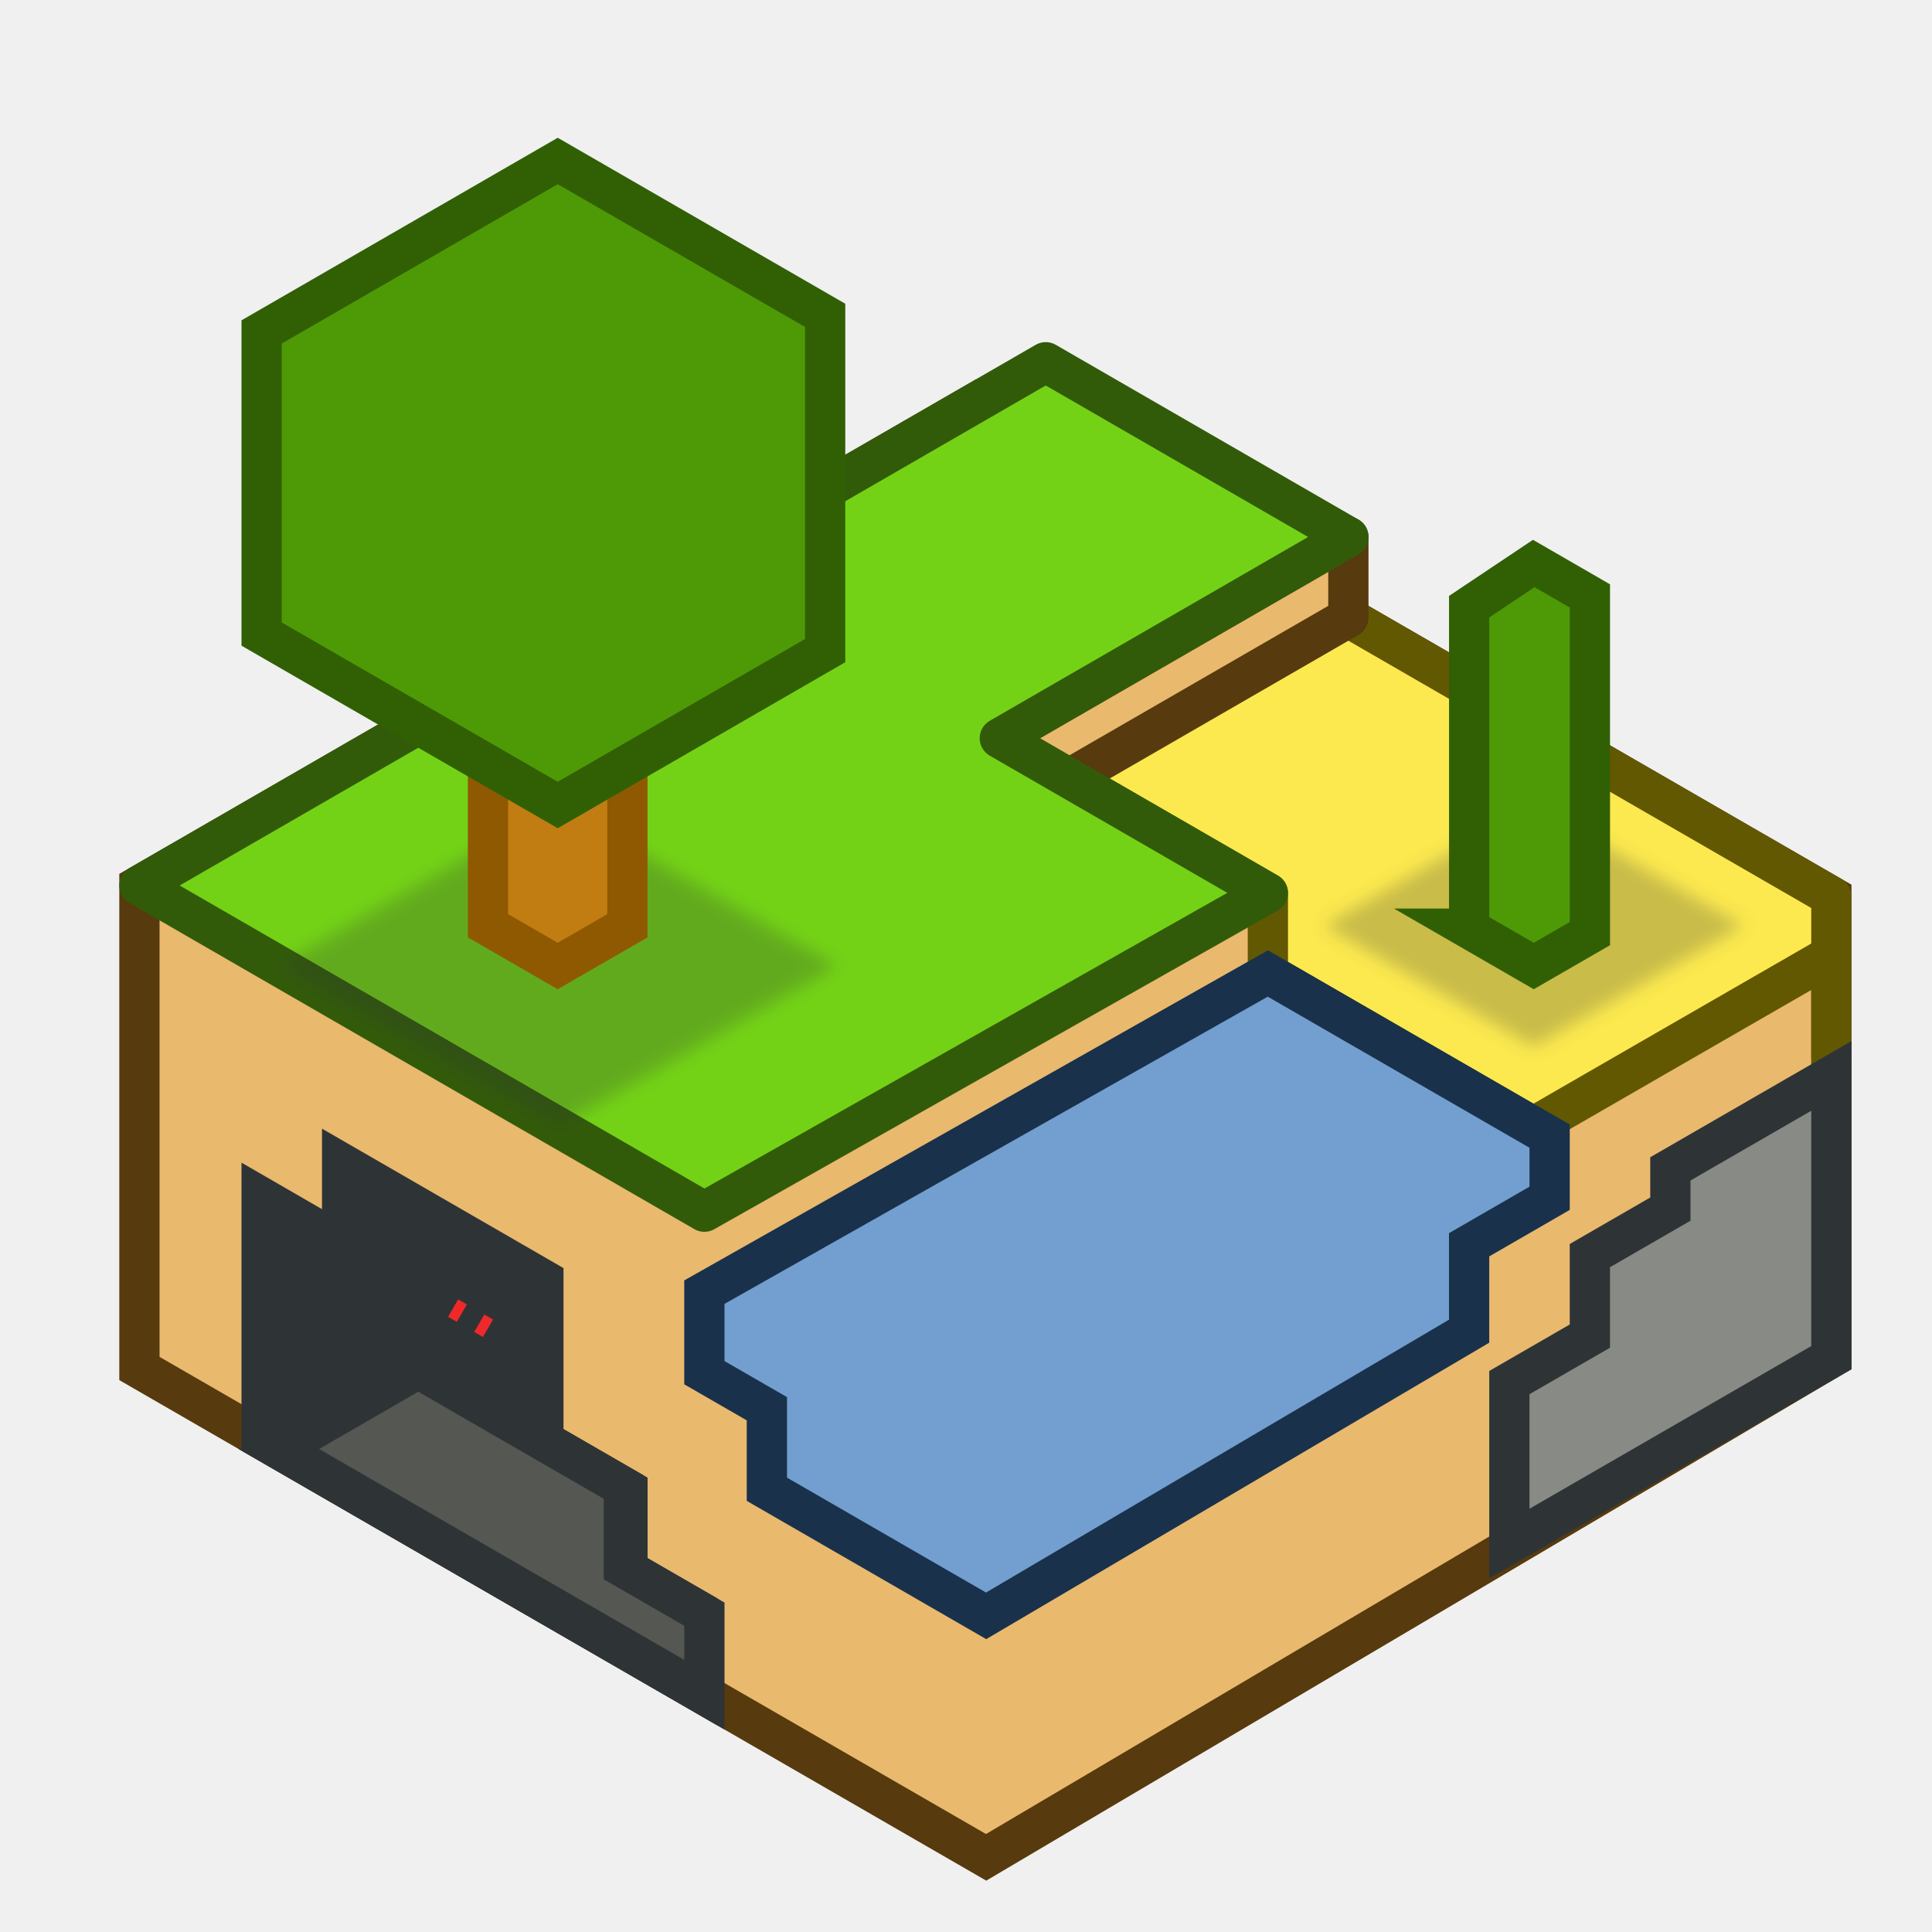
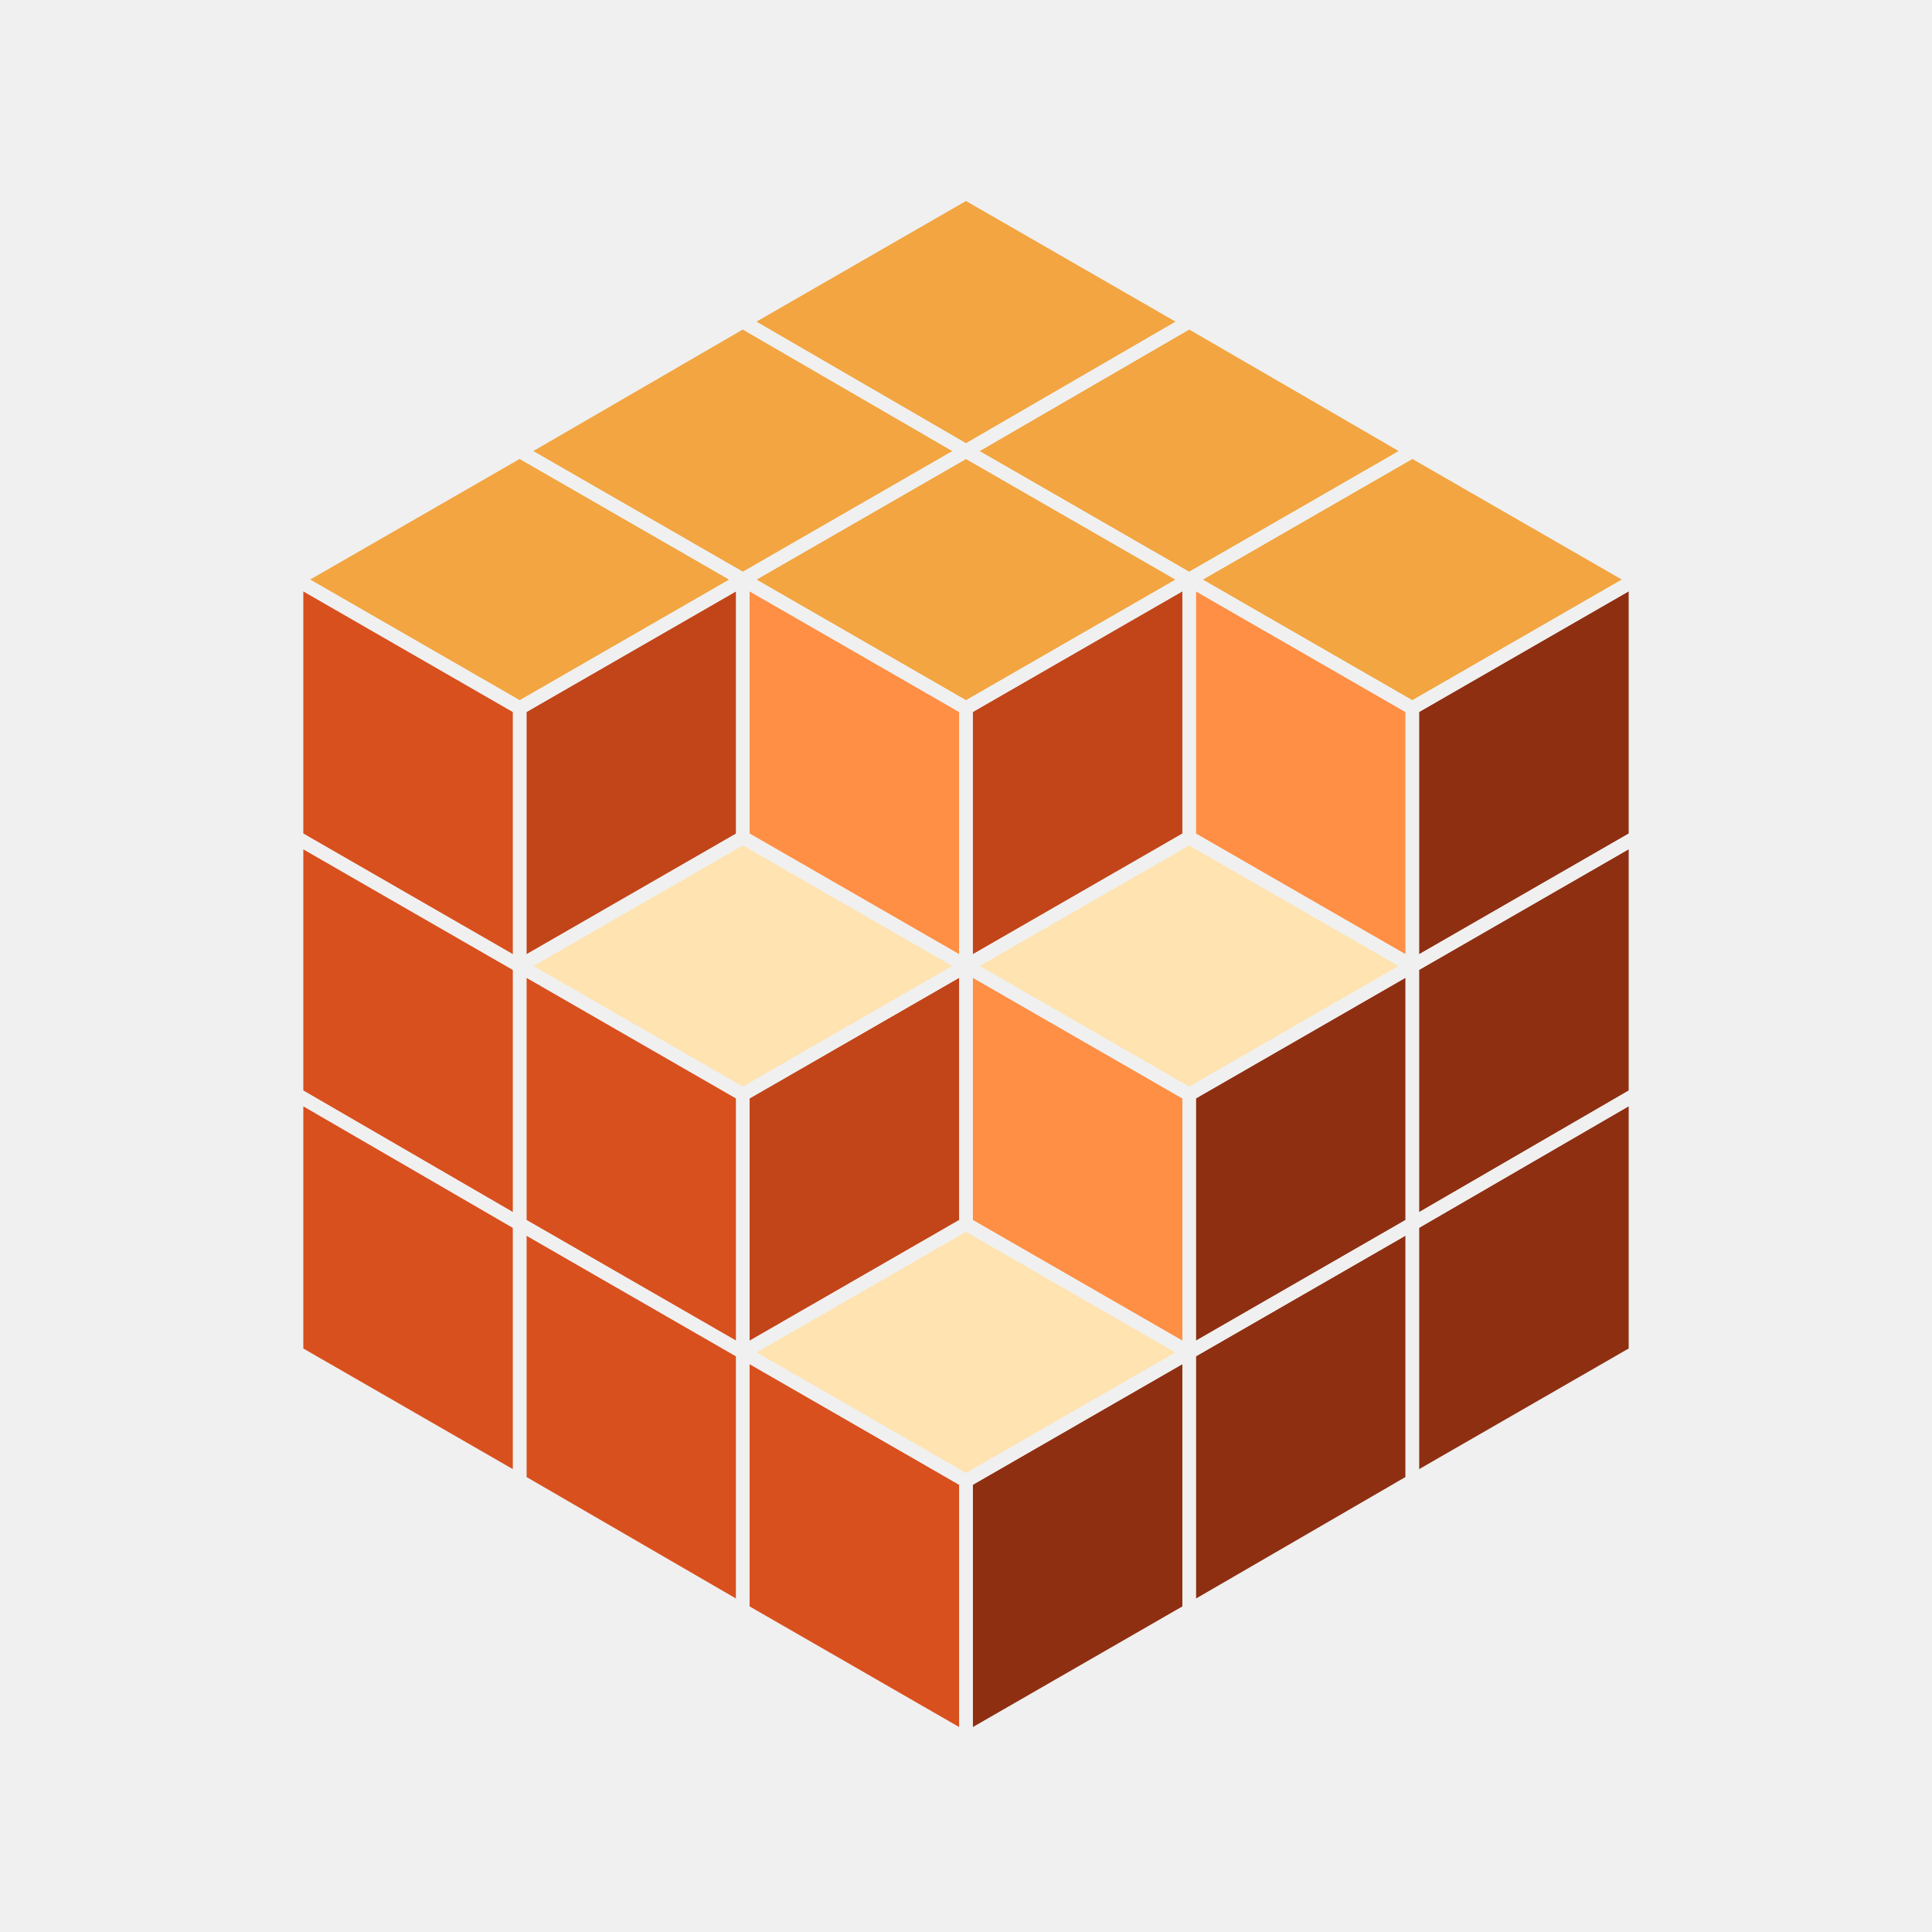
- <svg xmlns="http://www.w3.org/2000/svg" width="48px" height="48px" id="svg2856" version="1.1">
-   <defs id="defs2858">
-     <filter id="filter3864">
-       <feGaussianBlur stdDeviation="0.205" id="feGaussianBlur3866" />
-     </filter>
+ <svg xmlns="http://www.w3.org/2000/svg" viewBox="0 0 200 200" width="200" height="200" role="img" aria-label="CindrixCraft voxel cube mark">
+   <defs>
+     <mask id="seams" maskUnits="userSpaceOnUse" x="0" y="0" width="200" height="200">
+       <rect x="0" y="0" width="200" height="200" fill="#fff" />
+       <g fill="none" stroke="#000" stroke-width="1.4" stroke-linejoin="round">
+         <polygon points="169.3,140 146.2,153.3 146.2,126.7 169.3,113.3" />
+         <polygon points="30.7,140 53.8,153.3 53.8,126.7 30.7,113.3" />
+         <polygon points="100,20 123.1,33.3 100,46.7 76.9,33.3" />
+         <polygon points="146.2,153.3 123.1,166.7 123.1,140 146.2,126.7" />
+         <polygon points="169.3,113.3 146.2,126.7 146.2,100 169.3,86.7" />
+         <polygon points="53.8,153.3 76.9,166.7 76.9,140 53.8,126.7" />
+         <polygon points="30.7,113.3 53.8,126.7 53.8,100 30.7,86.7" />
+         <polygon points="76.9,33.3 100,46.7 76.9,60 53.8,46.7" />
+         <polygon points="123.1,33.3 146.2,46.7 123.1,60 100,46.7" />
+         <polygon points="100,126.7 123.1,140 100,153.3 76.9,140" />
+         <polygon points="76.9,166.7 100,180 100,153.3 76.9,140" />
+         <polygon points="123.1,166.7 100,180 100,153.3 123.1,140" />
+         <polygon points="123.1,86.7 146.2,100 123.1,113.3 100,100" />
+         <polygon points="100,126.7 123.1,140 123.1,113.3 100,100" />
+         <polygon points="146.2,126.7 123.1,140 123.1,113.3 146.2,100" />
+         <polygon points="76.9,86.7 100,100 76.9,113.3 53.8,100" />
+         <polygon points="53.8,126.7 76.9,140 76.9,113.3 53.8,100" />
+         <polygon points="100,126.7 76.9,140 76.9,113.3 100,100" />
+         <polygon points="146.2,46.7 169.3,60 146.2,73.3 123.1,60" />
+         <polygon points="123.1,86.7 146.2,100 146.2,73.3 123.1,60" />
+         <polygon points="169.3,86.7 146.2,100 146.2,73.3 169.3,60" />
+         <polygon points="100,46.7 123.1,60 100,73.3 76.9,60" />
+         <polygon points="76.9,86.7 100,100 100,73.3 76.9,60" />
+         <polygon points="123.1,86.7 100,100 100,73.3 123.1,60" />
+         <polygon points="53.8,46.7 76.9,60 53.8,73.3 30.7,60" />
+         <polygon points="30.7,86.7 53.8,100 53.8,73.3 30.7,60" />
+         <polygon points="76.9,86.7 53.8,100 53.8,73.3 76.9,60" />
+       </g>
+     </mask>
  </defs>
-   <g id="layer1">
-     <path style="fill:#e9b96e;fill-opacity:1;stroke:#573a0d;stroke-width:1;stroke-linecap:square;stroke-linejoin:miter;stroke-miterlimit:4;stroke-opacity:1;stroke-dasharray:none;stroke-dashoffset:0" d="M 6.1513775e-7,16 3.2110204e-7,28 21.036,40.145 l 21,-12.415 0,-11.461 L 20.785,4 6.1513775e-7,16 z" id="path3047" transform="translate(3.464101,6)" />
-     <path style="fill:#2e3436;fill-opacity:1;stroke:#2e3436;stroke-width:1;stroke-linecap:round;stroke-linejoin:miter;stroke-miterlimit:4;stroke-opacity:1;stroke-dasharray:none;stroke-dashoffset:0" d="m 8.5,30.907 -2,-1.155 0,6 L 17.321,42 l 0,-2 -1.732,-1 0,-2 L 13.5,35.794 l 0,-4 -5,-2.887 0,2 z" id="path3831" />
-     <path style="opacity:1;fill:#555753;fill-opacity:1;stroke:#2e3436;stroke-linejoin:miter" d="m 6.928,36 3.464,-2 3.464,2 1.644,0.949 0,2 2,1.155 0,2 L 6.928,36 z" id="path3870" />
-     <path style="fill:#fce94f;fill-opacity:1;stroke:#625802;stroke-width:1;stroke-linecap:round;stroke-linejoin:round;stroke-miterlimit:4;stroke-opacity:1;stroke-dasharray:none;stroke-dashoffset:0" d="M 25.981,19 31.5,22.187 l 0,2 L 38.094,28 41.562,26 45.5,23.731 l 0,2.539 0,-4 L 32.909,15 25.981,19 z" id="path3851" />
-     <path style="fill:#e9b96e;fill-opacity:1;stroke:#573a0d;stroke-width:1;stroke-linecap:round;stroke-linejoin:round;stroke-miterlimit:4;stroke-opacity:1;stroke-dasharray:none;stroke-dashoffset:0.5" d="m 24.84,18.341 8.66,-5 0,2 -8.66,5 0,-2 z" id="path5684" />
-     <path style="fill:#73d216;fill-opacity:1;stroke:#325b09;stroke-width:1;stroke-linecap:square;stroke-linejoin:round;stroke-miterlimit:4;stroke-opacity:1;stroke-dasharray:none;stroke-dashoffset:0" d="M 25.981,5 3.464,18 17.5,26.104 31.5,18.187 24.84,14.341 33.5,9.341 25.981,5 z" id="path3821" transform="translate(0,4)" />
-     <path style="fill:#729fcf;fill-opacity:1;stroke:#19314b;stroke-width:1;stroke-linecap:round;stroke-linejoin:miter;stroke-miterlimit:4;stroke-opacity:1;stroke-dasharray:none;stroke-dashoffset:0" d="m 17.5,28.104 0,2 1.553,0.896 0,2 5.447,3.145 12,-7.072 0,-2.147 2,-1.155 0,-1.544 -7,-4.041 -14,7.917 z" id="path3825" transform="translate(0,4)" />
-     <g id="g5691" style="stroke-linejoin:miter">
-       <path id="path3862" d="m 13.856,20 6.928,4 -6.928,4 -6.928,-4 6.928,-4 z" style="fill:#2e3436;fill-opacity:1;stroke:none;stroke-width:1;stroke-linecap:round;stroke-linejoin:miter;stroke-miterlimit:4;stroke-opacity:1;stroke-dasharray:none;stroke-dashoffset:0;filter:url(#filter3864);opacity:0.25" />
-       <g id="g3858" style="stroke-linejoin:miter">
-         <path style="fill:#c17d11;fill-opacity:1;stroke:#8f5902;stroke-width:1;stroke-linecap:round;stroke-linejoin:miter;stroke-miterlimit:4;stroke-opacity:1;stroke-dasharray:none;stroke-dashoffset:0" d="m 15.588,21 1.732,1 1.732,-1 0,-6 -1.732,-1 -1.732,1 0,6 z" id="path3833" transform="translate(-3.464101,2)" />
-         <path style="fill:#4e9a06;fill-opacity:1;stroke:#316004;stroke-width:1;stroke-linecap:round;stroke-linejoin:miter;stroke-miterlimit:4;stroke-opacity:1;stroke-dasharray:none;stroke-dashoffset:0" d="M 9.964,13.753 17.321,18 l 6.644,-3.836 0,-8.329 L 17.321,2 9.964,6.247 l 0,7.506 z" id="path3837" transform="translate(-3.464101,2)" />
-       </g>
-     </g>
-     <g id="g5686" transform="translate(-4.2591582e-7,2)" style="stroke-linejoin:miter">
-       <path transform="translate(24.24871,-2)" style="opacity:0.25;fill:#2e3436;fill-opacity:1;stroke:none;filter:url(#filter3864);stroke-linejoin:miter" d="m 13.856,20 5.196,3 -5.196,3 -5.196,-3 5.196,-3 z" id="path3868" />
-       <path style="fill:#4e9a06;fill-opacity:1;stroke:#316004;stroke-width:1;stroke-linecap:round;stroke-linejoin:miter;stroke-miterlimit:4;stroke-opacity:1;stroke-dasharray:none;stroke-dashoffset:0" d="M 15.715,21.073 17.321,22 l 1.395,-0.805 0,-8.389 L 17.321,12 l -1.605,1.073 0,8 z" id="path3853" transform="translate(20.78461,0)" />
-     </g>
-     <path style="fill:none;fill-opacity:1;stroke:#ef2929;stroke-width:0.5;stroke-linecap:butt;stroke-linejoin:miter;stroke-miterlimit:4;stroke-opacity:1;stroke-dasharray:0.5, 0.5;stroke-dashoffset:0.25" d="M 12.124,33 11.258,32.5" id="path3872" />
-     <path style="fill:#888a85;stroke:#2e3436;stroke-width:1;stroke-linecap:round;stroke-linejoin:miter;stroke-miterlimit:4;stroke-opacity:1;stroke-dasharray:none;stroke-dashoffset:0.5" d="m 45.5,26.731 -4,2.309 0,1 -2,1.155 0,2 -2,1.155 0,4 8,-4.619 0,-7 z" id="path3874" />
+   <g mask="url(#seams)">
+     <polygon points="169.3,140 146.2,153.3 146.2,126.7 169.3,113.3" fill="#8F2F12" />
+     <polygon points="30.7,140 53.8,153.3 53.8,126.7 30.7,113.3" fill="#D9501F" />
+     <polygon points="100,20 123.1,33.3 100,46.7 76.9,33.3" fill="#F2A541" />
+     <polygon points="146.2,153.3 123.1,166.7 123.1,140 146.2,126.7" fill="#8F2F12" />
+     <polygon points="169.3,113.3 146.2,126.7 146.2,100 169.3,86.7" fill="#8F2F12" />
+     <polygon points="53.8,153.3 76.9,166.7 76.9,140 53.8,126.7" fill="#D9501F" />
+     <polygon points="30.7,113.3 53.8,126.7 53.8,100 30.7,86.7" fill="#D9501F" />
+     <polygon points="76.9,33.3 100,46.7 76.9,60 53.8,46.7" fill="#F2A541" />
+     <polygon points="123.1,33.3 146.2,46.7 123.1,60 100,46.7" fill="#F2A541" />
+     <polygon points="100,126.7 123.1,140 100,153.3 76.9,140" fill="#FFE3B0" />
+     <polygon points="76.9,166.7 100,180 100,153.3 76.9,140" fill="#D9501F" />
+     <polygon points="123.1,166.7 100,180 100,153.3 123.1,140" fill="#8F2F12" />
+     <polygon points="123.1,86.7 146.2,100 123.1,113.3 100,100" fill="#FFE3B0" />
+     <polygon points="100,126.7 123.1,140 123.1,113.3 100,100" fill="#FF8F45" />
+     <polygon points="146.2,126.7 123.1,140 123.1,113.3 146.2,100" fill="#8F2F12" />
+     <polygon points="76.9,86.7 100,100 76.9,113.3 53.8,100" fill="#FFE3B0" />
+     <polygon points="53.8,126.7 76.9,140 76.9,113.3 53.8,100" fill="#D9501F" />
+     <polygon points="100,126.7 76.9,140 76.9,113.3 100,100" fill="#C2451A" />
+     <polygon points="146.2,46.7 169.3,60 146.2,73.3 123.1,60" fill="#F2A541" />
+     <polygon points="123.1,86.7 146.2,100 146.2,73.3 123.1,60" fill="#FF8F45" />
+     <polygon points="169.3,86.7 146.2,100 146.2,73.3 169.3,60" fill="#8F2F12" />
+     <polygon points="100,46.7 123.1,60 100,73.3 76.9,60" fill="#F2A541" />
+     <polygon points="76.9,86.7 100,100 100,73.3 76.9,60" fill="#FF8F45" />
+     <polygon points="123.1,86.7 100,100 100,73.3 123.1,60" fill="#C2451A" />
+     <polygon points="53.8,46.7 76.9,60 53.8,73.3 30.7,60" fill="#F2A541" />
+     <polygon points="30.7,86.7 53.8,100 53.8,73.3 30.7,60" fill="#D9501F" />
+     <polygon points="76.9,86.7 53.8,100 53.8,73.3 76.9,60" fill="#C2451A" />
  </g>
</svg>
